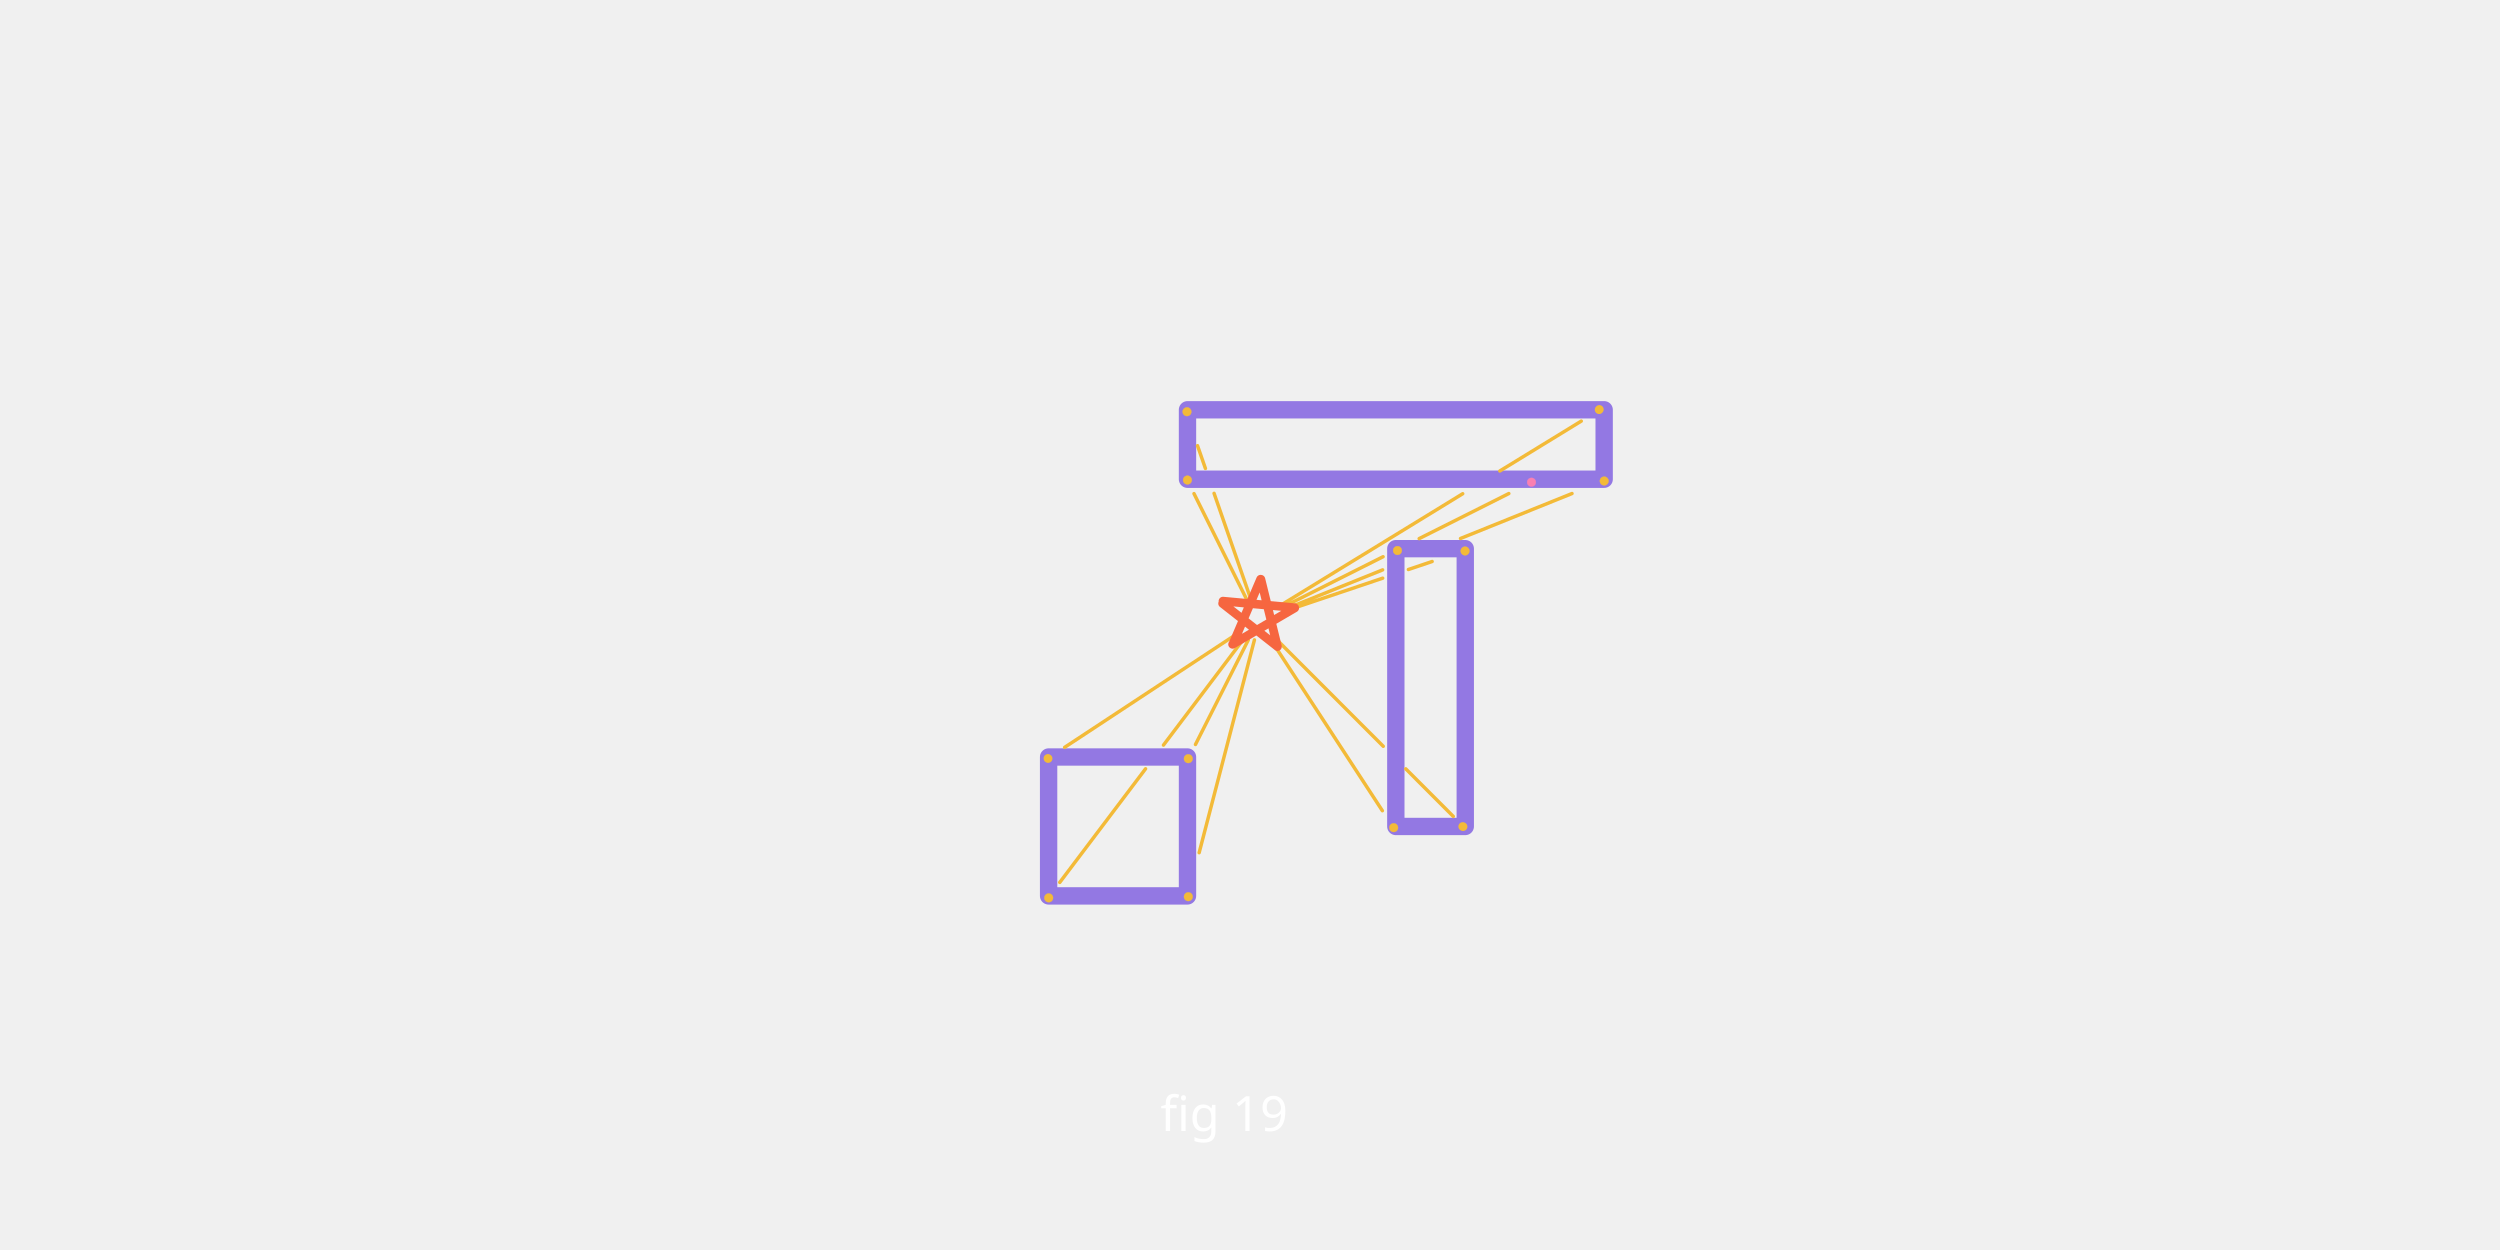
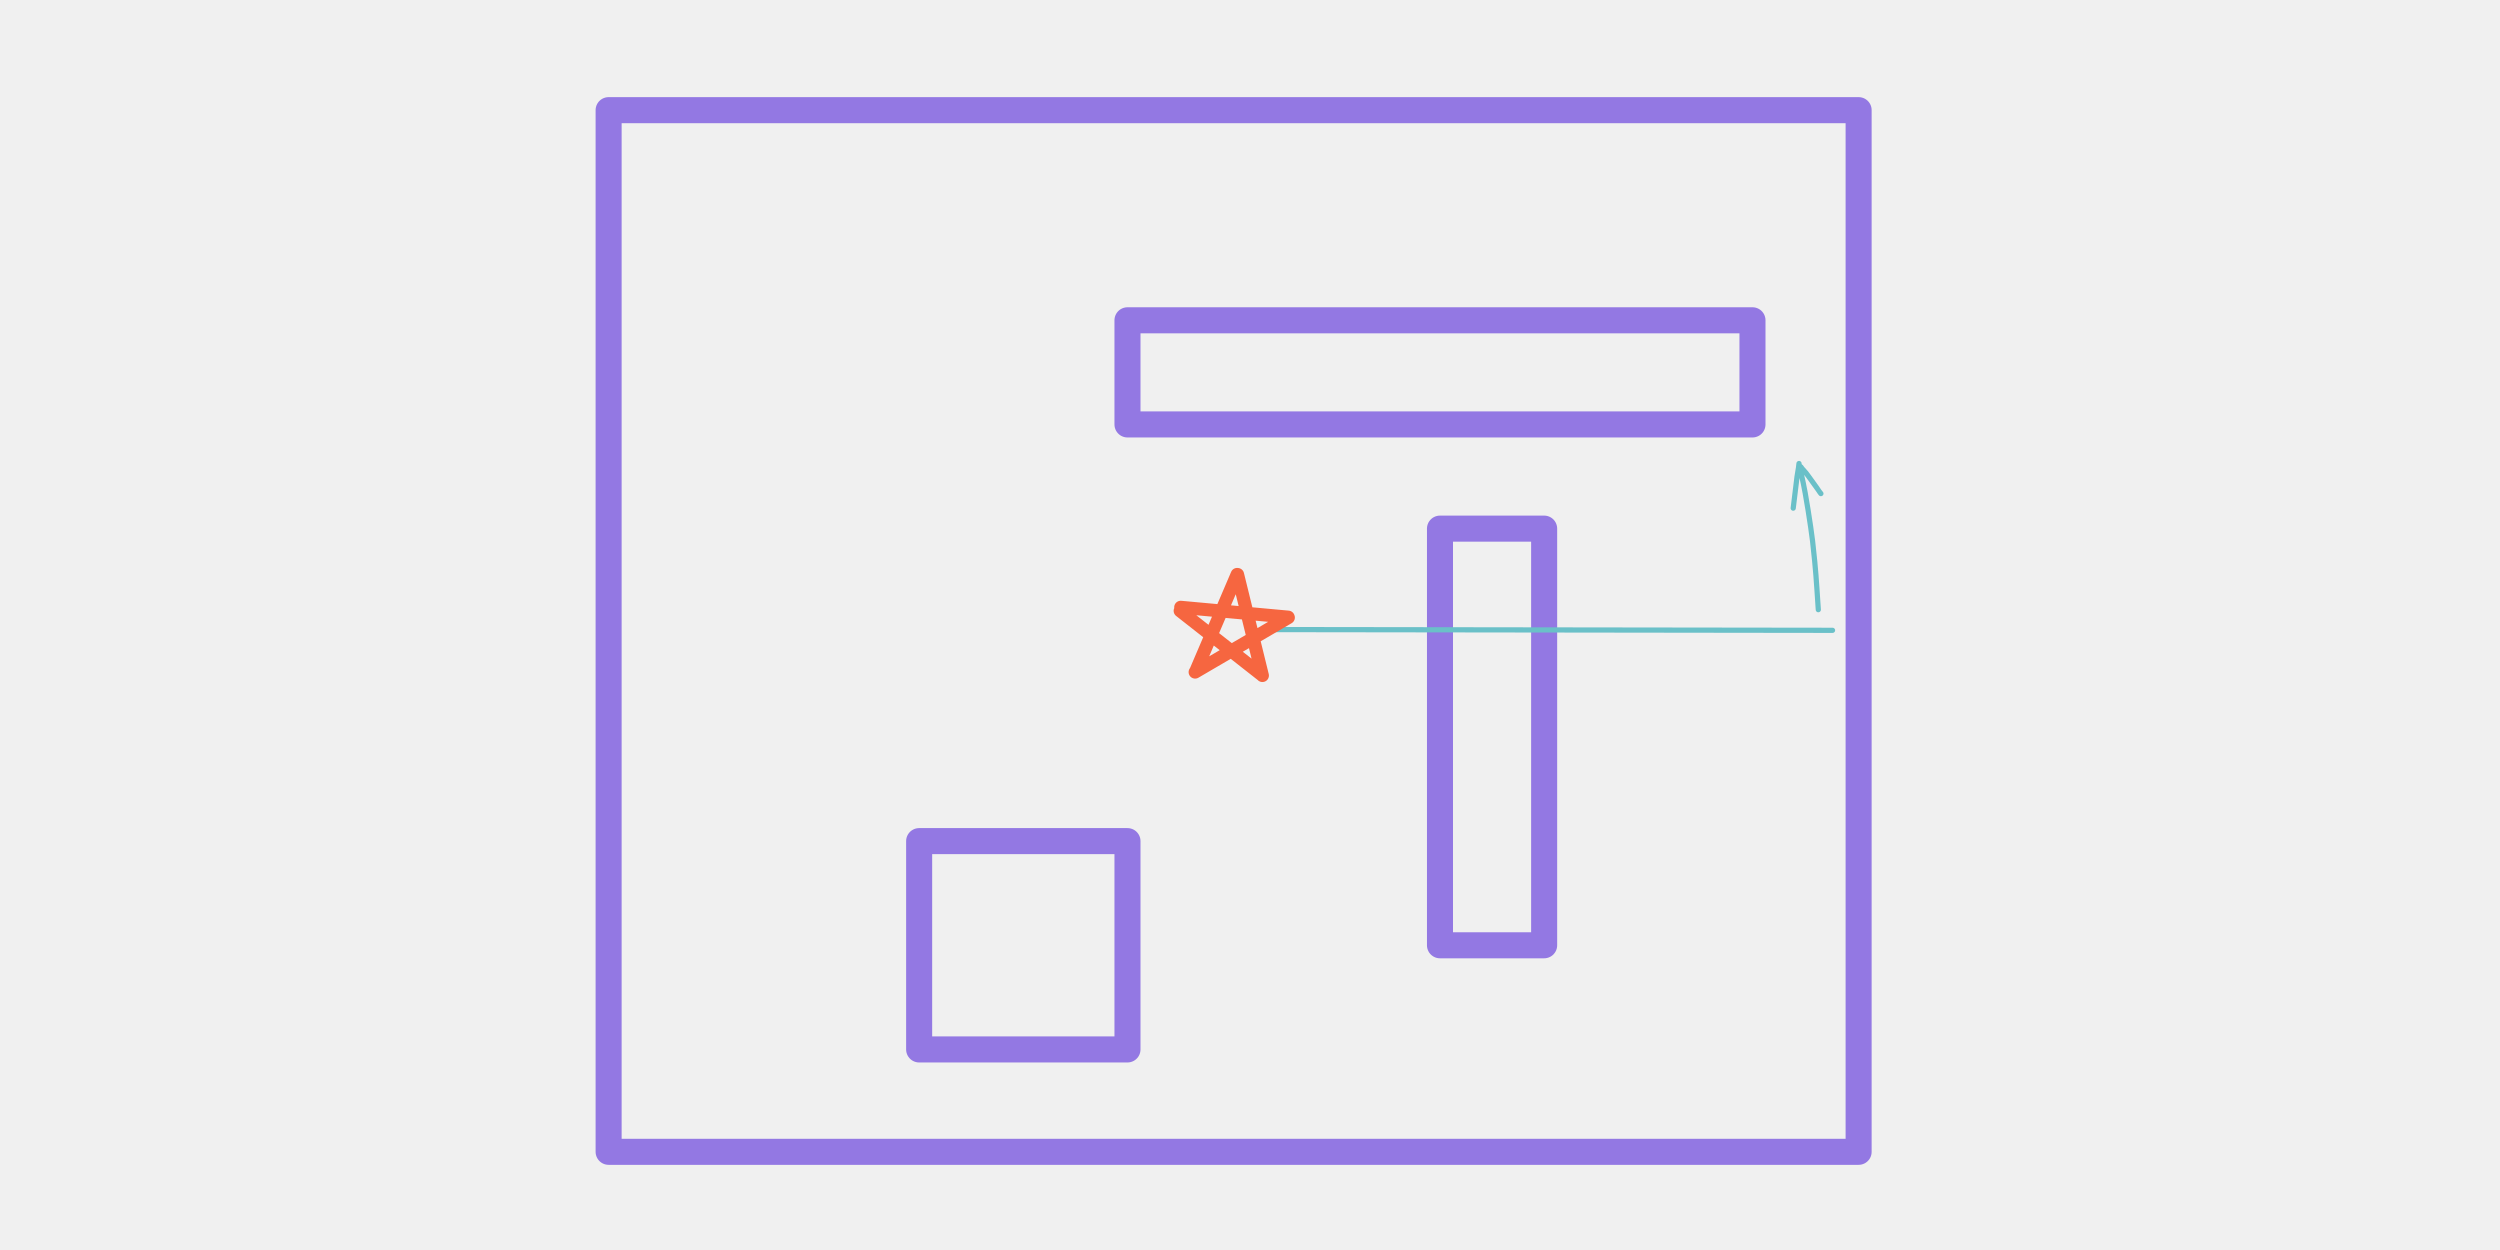
<svg xmlns="http://www.w3.org/2000/svg" xml:space="preserve" viewBox="0 0 960 480">
-   <g transform="translate(-317.239 -654.205)scale(1.33333)">
-     <path fill="none" stroke="#9378e3" stroke-linecap="round" stroke-linejoin="round" stroke-width="5" d="M539.929 708.674h40v40h-40zm100-60v80h20v-80zm-60-20h120v-19.999h-120z" />
-     <path fill="none" stroke="#f3ba38" stroke-linecap="round" stroke-linejoin="round" d="m594.733 672.84-50.183 33.048m51.699-31.415-23.242 30.772m-5.155 6.825-24.711 32.716m54.305-69.838-15.223 30.119m16.988-30.125-15.925 61.292m20.878-60.976 31.888 48.884M605.257 674.5l31.049 31.088m6.486 6.493 13.684 13.701m-47.906-59.317 27.572-9.295m7.405-2.496 6.838-2.305m-42.017 13.601 27.759-11.19m22.431-9.043 32.109-12.943m-82.762 32.445 28.35-14.244m10.395-5.222 25.824-12.974m-65.163 31.835 51.877-31.783m10.692-6.55 23.451-14.368m-94.994 51.775-10.755-30.968m-2.491-7.174-2.277-6.555m14.436 44.834-15.449-31.024" />
-     <path fill="none" stroke="#f3ba38" stroke-linecap="round" stroke-linejoin="round" stroke-width="2.5" d="m539.778 709.113-.041-.034" />
-     <circle cx="539.958" cy="749.237" r="1.25" fill="#f3ba38" stroke="#f3ba38" stroke-width=".1" />
-     <circle cx="580.154" cy="709.159" r="1.25" fill="#f3ba38" stroke="#f3ba38" stroke-width=".1" />
-     <circle cx="580.161" cy="748.91" r="1.25" fill="#f3ba38" stroke="#f3ba38" stroke-width=".1" />
-     <circle cx="640.4" cy="649.211" r="1.25" fill="#f3ba38" stroke="#f3ba38" stroke-width=".1" />
-     <circle cx="659.867" cy="649.337" r="1.25" fill="#f3ba38" stroke="#f3ba38" stroke-width=".1" />
-     <circle cx="699.941" cy="629.184" r="1.25" fill="#f3ba38" stroke="#f3ba38" stroke-width=".1" />
-     <path fill="none" stroke="#f3ba38" stroke-linecap="round" stroke-linejoin="round" stroke-width="2.5" d="m698.478 608.648.063-.075" />
-     <circle cx="579.91" cy="628.908" r="1.25" fill="#f3ba38" stroke="#f3ba38" stroke-width=".1" />
-     <circle cx="579.784" cy="609.235" r="1.25" fill="#f3ba38" stroke="#f3ba38" stroke-width=".1" />
-     <circle cx="639.311" cy="729.026" r="1.25" fill="#f3ba38" stroke="#f3ba38" stroke-width=".1" />
-     <path fill="none" stroke="#f3ba38" stroke-linecap="round" stroke-linejoin="round" stroke-width="2.5" d="m659.194 728.686.097.048" />
-     <circle cx="679.002" cy="629.532" r="1.25" fill="#fa7fb1" stroke="#fa7fb1" stroke-width=".1" />
-     <path fill="none" stroke="#f66640" stroke-linecap="round" stroke-linejoin="round" stroke-width="2.5" d="m593.075 675.959 7.908-18.491m.088.011 4.764 19.402m-15.795-12.422 15.778 12.39m-15.671-13.073 20.64 1.891m-17.872 10.556 17.903-10.472" />
-   </g>
-   <text xml:space="preserve" x="445.621" y="434.296" style="font-size:18.667px;font-family:&quot;JetBrains Mono&quot;;-inkscape-font-specification:&quot;JetBrains Mono&quot;;text-align:start;writing-mode:lr-tb;direction:ltr;text-anchor:start;fill:#fff;stroke-width:1.334;stroke-linecap:round;stroke-linejoin:round;stroke-dasharray:none">
-     <tspan x="445.621" y="434.296">fig 19</tspan>
-   </text>
+   <path fill="none" stroke="#9378e3" stroke-linecap="round" stroke-linejoin="round" stroke-width="10" d="M352.952 322.989h80v80h-80zm200-120v160h40v-160zm-120-40h240v-40h-240z" style="display:inline" />
+   <path fill="none" stroke="#9378e3" stroke-linecap="round" stroke-linejoin="round" stroke-width="10" d="M233.71 42.297v400h480v-400z" style="display:inline" />
+   <path fill="none" stroke="#6ac0c8" stroke-linecap="round" stroke-linejoin="round" stroke-width="2" d="m703.694 242.043-218.192-.292m212.726-7.63q-.15-2.142-.51-7.696-.358-5.554-.872-10.908-.514-5.356-.82-7.764-.304-2.41-.696-5.16-.394-2.75-1.024-6.708t-1.116-6.586q-.486-2.63-.686-3.55-.198-.922-.406-1.868-.206-.944-.292-1.368t-.808-3.84m8.228 10.87-.458-.592q-.081-.196-1.27-1.838-1.188-1.642-2.736-3.802-1.546-2.162-1.96-2.504l-.778-.856q-.085-.112-.472-.662m-2.956 15.844q1.08-8.834 1.462-12.07.384-3.238.444-3.326.057-.088.314-1.746" style="display:inline" />
+   <path fill="none" stroke="#f66640" stroke-linecap="round" stroke-linejoin="round" stroke-width="5" d="m459.246 257.559 15.814-36.984m.176.022 9.528 38.806m-31.59-24.846 31.556 24.78m-31.342-26.144 41.28 3.782m-35.744 21.11 35.806-20.942" style="display:inline" />
</svg>
